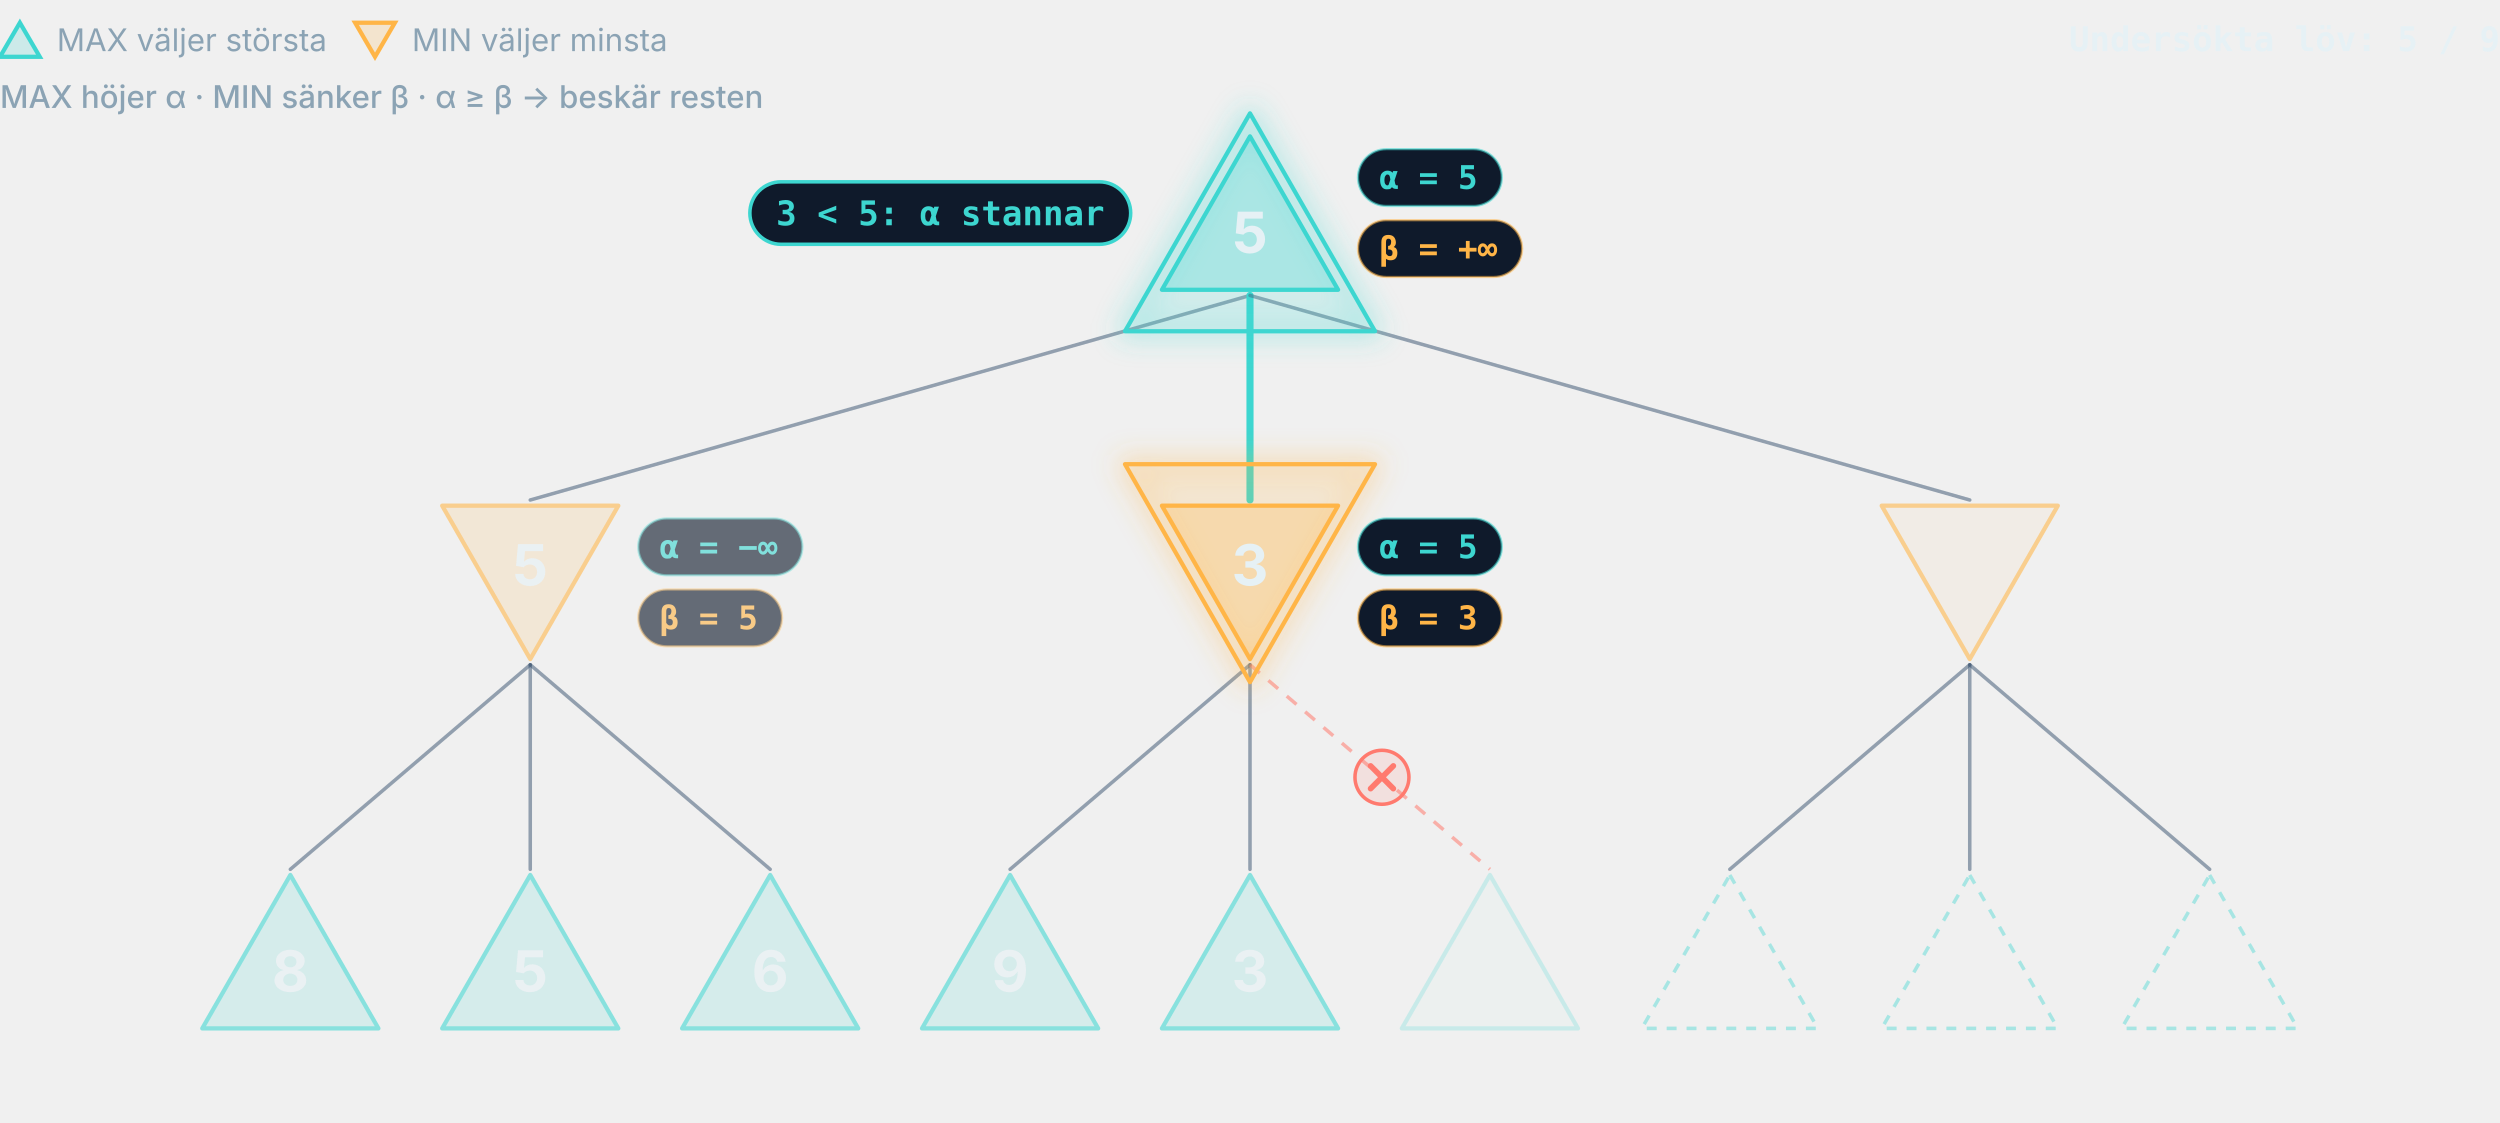
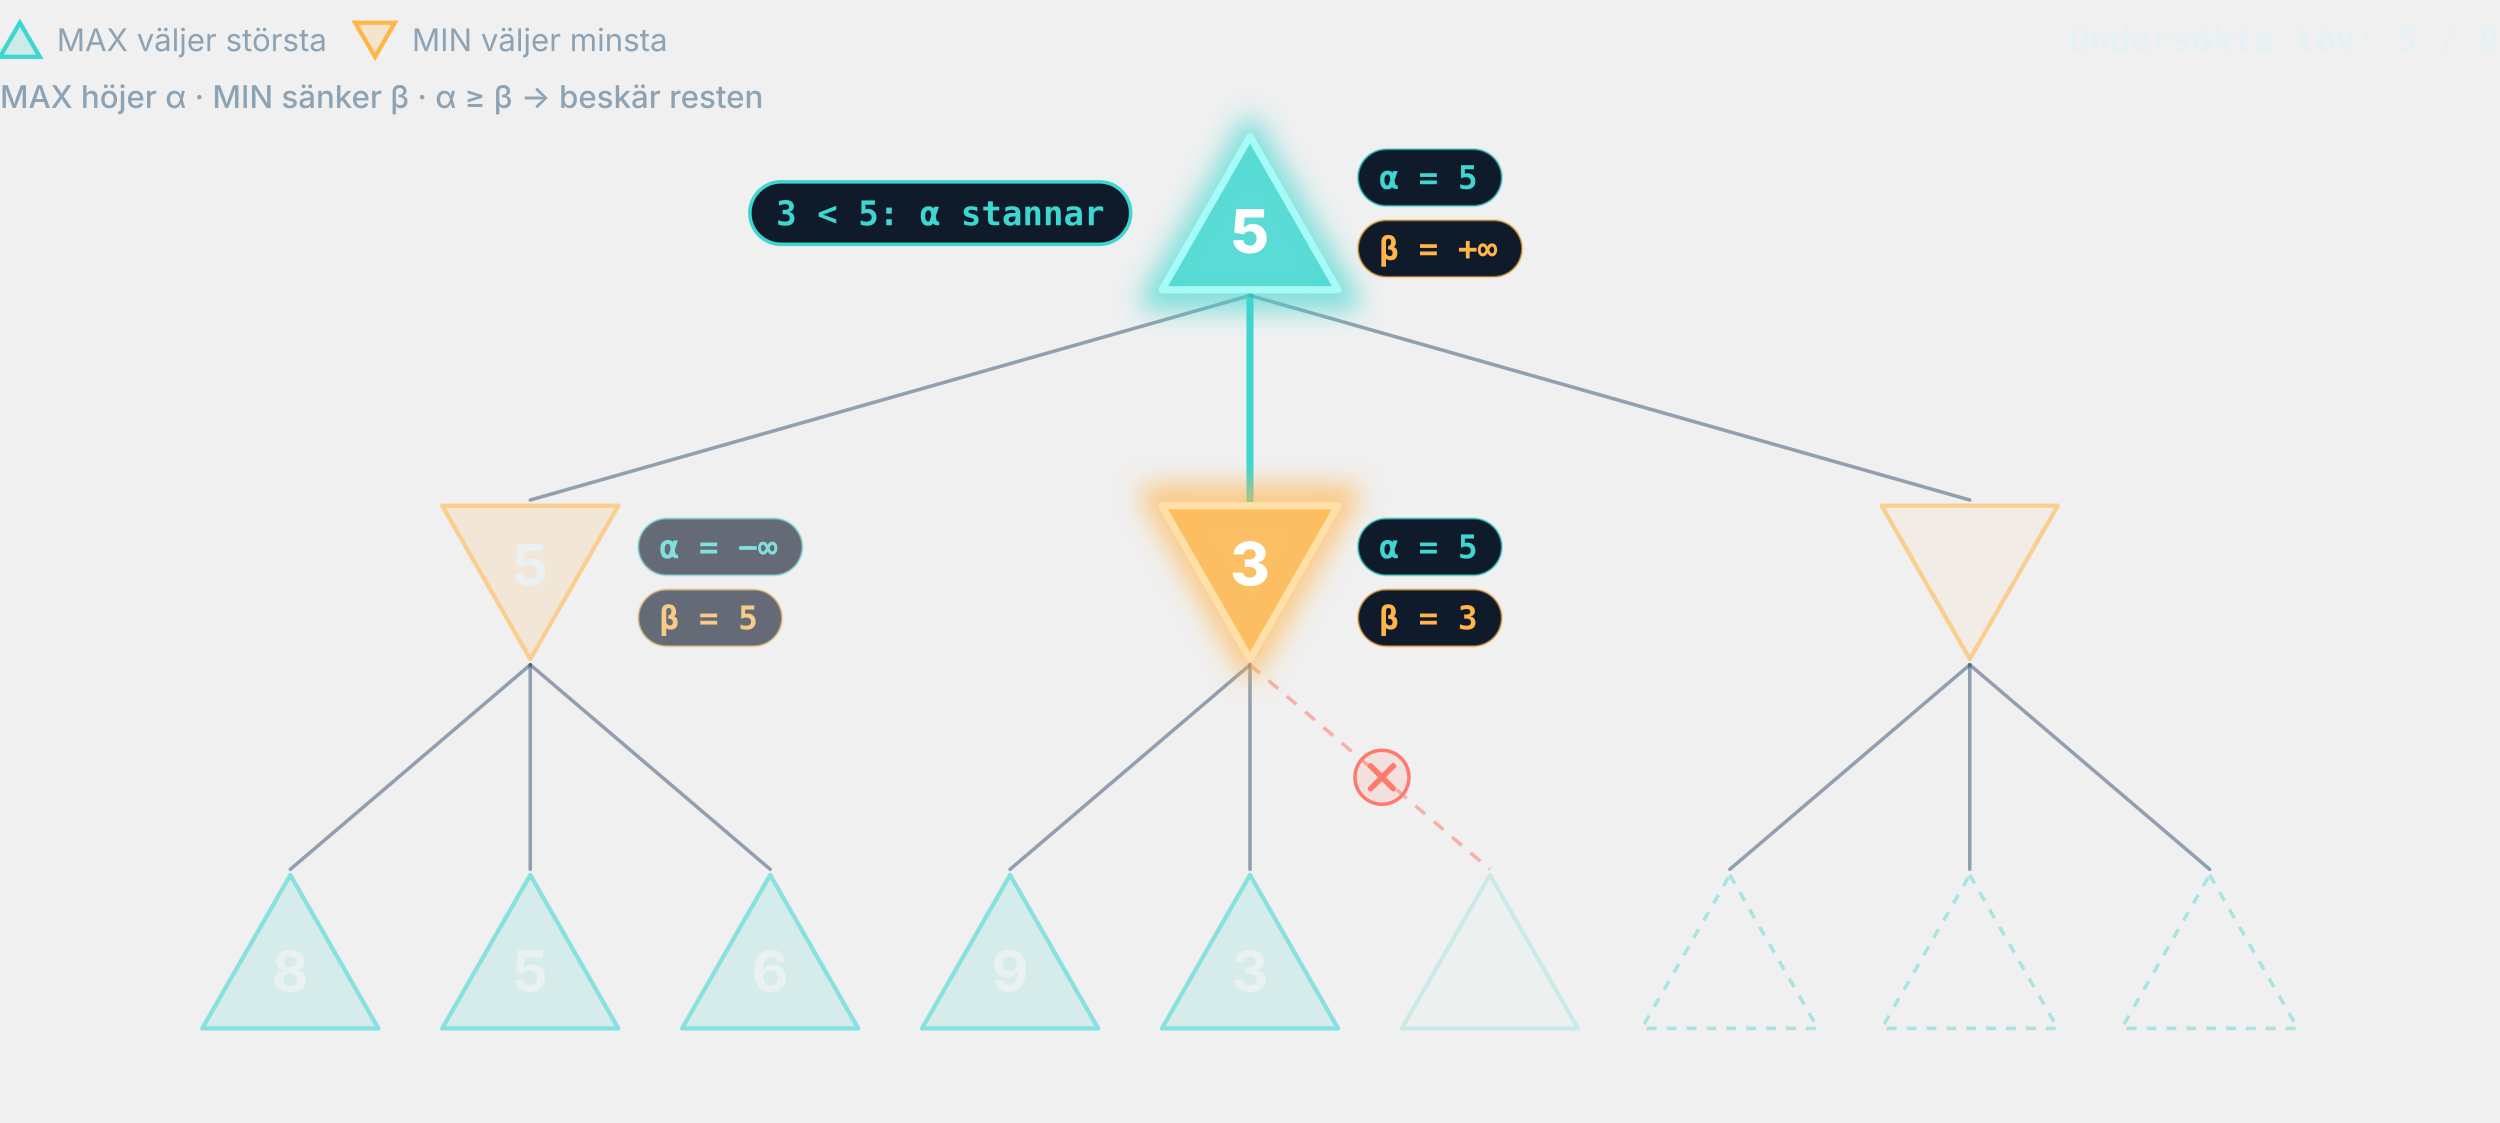
<svg xmlns="http://www.w3.org/2000/svg" viewBox="0 0 1760 790" width="1760" height="790" role="img">
  <defs>
    <filter id="glow" x="-40%" y="-40%" width="180%" height="180%">
      <feGaussianBlur stdDeviation="9" />
    </filter>
    <filter id="soft" x="-20%" y="-20%" width="140%" height="140%">
      <feGaussianBlur stdDeviation="4" />
    </filter>
  </defs>
  <g transform="translate(0,30)">
    <polygon points="14,-14 28,10 0,10" fill="#3DD6D0" fill-opacity=".2" stroke="#3DD6D0" stroke-width="3" />
    <text x="40.0" y="6.0" font-family="'IBM Plex Sans','Segoe UI',Inter,Helvetica,Arial,sans-serif" font-size="22" font-weight="400" fill="#8BA3B4" text-anchor="start">MAX väljer största</text>
    <polygon points="250,-14 278,-14 264,10" fill="#FFB547" fill-opacity=".2" stroke="#FFB547" stroke-width="3" />
    <text x="290.0" y="6.0" font-family="'IBM Plex Sans','Segoe UI',Inter,Helvetica,Arial,sans-serif" font-size="22" font-weight="400" fill="#8BA3B4" text-anchor="start">MIN väljer minsta</text>
  </g>
  <text x="1760.0" y="36.0" font-family="'IBM Plex Mono','SFMono-Regular',Menlo,Consolas,monospace" font-size="24" font-weight="600" fill="#E6F1F5" text-anchor="end">Undersökta löv: 5 / 9</text>
  <path data-edge="r0:r00" d="M373.3,468.0L204.4,612.0" stroke="#3B5572" stroke-width="2.5" stroke-linecap="round" fill="none" opacity="0.52" />
  <path data-edge="r0:r01" d="M373.3,468.0L373.3,612.0" stroke="#3B5572" stroke-width="2.5" stroke-linecap="round" fill="none" opacity="0.52" />
  <path data-edge="r0:r02" d="M373.3,468.0L542.2,612.0" stroke="#3B5572" stroke-width="2.5" stroke-linecap="round" fill="none" opacity="0.52" />
  <path data-edge="r:r0" d="M880.0,208.0L373.3,352.0" stroke="#3B5572" stroke-width="2.5" stroke-linecap="round" fill="none" opacity="0.52" />
  <path data-edge="r1:r10" d="M880.0,468.0L711.1,612.0" stroke="#3B5572" stroke-width="2.5" stroke-linecap="round" fill="none" opacity="0.52" />
  <path data-edge="r1:r11" d="M880.0,468.0L880.0,612.0" stroke="#3B5572" stroke-width="2.5" stroke-linecap="round" fill="none" opacity="0.52" />
  <path data-edge="r1:r12" d="M880.0,468.0L1048.9,612.0" stroke="#FF7A6E" stroke-width="2.5" stroke-dasharray="9 8" opacity="0.55" />
  <g data-cut="r12">
    <circle cx="972.9" cy="547.2" r="19" fill="#FF7A6E" fill-opacity=".14" stroke="#FF7A6E" stroke-width="2.5" />
    <path d="M964.9,539.2L980.9,555.2M980.9,539.2L964.9,555.2" stroke="#FF7A6E" stroke-width="4" stroke-linecap="round" />
  </g>
  <path data-edge="r:r1" d="M880.0,208.0L880.0,352.0" stroke="#3DD6D0" stroke-width="5" stroke-linecap="round" fill="none" opacity="1" />
  <path data-edge="r2:r20" d="M1386.7,468.0L1217.8,612.0" stroke="#3B5572" stroke-width="2.5" stroke-linecap="round" fill="none" opacity="0.52" />
  <path data-edge="r2:r21" d="M1386.7,468.0L1386.7,612.0" stroke="#3B5572" stroke-width="2.5" stroke-linecap="round" fill="none" opacity="0.52" />
  <path data-edge="r2:r22" d="M1386.7,468.0L1555.6,612.0" stroke="#3B5572" stroke-width="2.5" stroke-linecap="round" fill="none" opacity="0.52" />
  <path data-edge="r:r2" d="M880.0,208.0L1386.7,352.0" stroke="#3B5572" stroke-width="2.5" stroke-linecap="round" fill="none" opacity="0.52" />
-   <polygon points="880.0,79.8 968.0,233.2 792.0,233.2" fill="#3DD6D0" fill-opacity=".14" stroke="#3DD6D0" stroke-width="12" stroke-opacity=".28" stroke-linejoin="round" filter="url(#glow)" />
-   <polygon data-focus-node="r" points="880.0,79.8 968.0,233.2 792.0,233.2" fill="#3DD6D0" fill-opacity=".05" stroke="#3DD6D0" stroke-width="3" stroke-linejoin="round" />
-   <polygon points="792.0,326.8 968.0,326.8 880.0,480.2" fill="#FFB547" fill-opacity=".14" stroke="#FFB547" stroke-width="12" stroke-opacity=".28" stroke-linejoin="round" filter="url(#glow)" />
-   <polygon data-focus-node="r1" points="792.0,326.8 968.0,326.8 880.0,480.2" fill="#FFB547" fill-opacity=".05" stroke="#FFB547" stroke-width="3" stroke-linejoin="round" />
+   <polygon data-focus-node="r" points="880.0,87.4 951.9,212.6 808.1,212.6" fill="#3DD6D0" fill-opacity=".55" stroke="#3DD6D0" stroke-width="14" stroke-opacity=".5" stroke-linejoin="round" filter="url(#glow)" />
+   <polygon data-focus-node="r1" points="808.1,347.4 951.9,347.4 880.0,472.6" fill="#FFB547" fill-opacity=".55" stroke="#FFB547" stroke-width="14" stroke-opacity=".5" stroke-linejoin="round" filter="url(#glow)" />
  <g data-node="r00" opacity="0.58">
    <polygon points="204.4,616.0 266.4,724.0 142.4,724.0" fill="#3DD6D0" fill-opacity="0.26" stroke="#3DD6D0" stroke-width="3" stroke-linejoin="round" />
    <text x="204.4" y="698.1" font-family="'IBM Plex Sans','Segoe UI',Inter,Helvetica,Arial,sans-serif" font-size="40.0" font-weight="700" fill="#E6F1F5" text-anchor="middle">8</text>
  </g>
  <g data-node="r01" opacity="0.58">
    <polygon points="373.3,616.0 435.3,724.0 311.3,724.0" fill="#3DD6D0" fill-opacity="0.26" stroke="#3DD6D0" stroke-width="3" stroke-linejoin="round" />
    <text x="373.3" y="698.1" font-family="'IBM Plex Sans','Segoe UI',Inter,Helvetica,Arial,sans-serif" font-size="40.0" font-weight="700" fill="#E6F1F5" text-anchor="middle">5</text>
  </g>
  <g data-node="r02" opacity="0.58">
    <polygon points="542.2,616.0 604.2,724.0 480.2,724.0" fill="#3DD6D0" fill-opacity="0.26" stroke="#3DD6D0" stroke-width="3" stroke-linejoin="round" />
    <text x="542.2" y="698.1" font-family="'IBM Plex Sans','Segoe UI',Inter,Helvetica,Arial,sans-serif" font-size="40.0" font-weight="700" fill="#E6F1F5" text-anchor="middle">6</text>
  </g>
  <g data-node="r0" opacity="0.58">
    <polygon points="311.3,356.0 435.3,356.0 373.3,464.0" fill="#FFB547" fill-opacity="0.26" stroke="#FFB547" stroke-width="3" stroke-linejoin="round" />
    <text x="373.3" y="412.2" font-family="'IBM Plex Sans','Segoe UI',Inter,Helvetica,Arial,sans-serif" font-size="40.0" font-weight="700" fill="#E6F1F5" text-anchor="middle">5</text>
  </g>
  <g data-node="r10" opacity="0.58">
    <polygon points="711.1,616.0 773.1,724.0 649.1,724.0" fill="#3DD6D0" fill-opacity="0.26" stroke="#3DD6D0" stroke-width="3" stroke-linejoin="round" />
    <text x="711.1" y="698.1" font-family="'IBM Plex Sans','Segoe UI',Inter,Helvetica,Arial,sans-serif" font-size="40.0" font-weight="700" fill="#E6F1F5" text-anchor="middle">9</text>
  </g>
  <g data-node="r11" opacity="0.58">
    <polygon points="880.0,616.0 942.0,724.0 818.0,724.0" fill="#3DD6D0" fill-opacity="0.26" stroke="#3DD6D0" stroke-width="3" stroke-linejoin="round" />
    <text x="880.0" y="698.1" font-family="'IBM Plex Sans','Segoe UI',Inter,Helvetica,Arial,sans-serif" font-size="40.0" font-weight="700" fill="#E6F1F5" text-anchor="middle">3</text>
  </g>
  <g data-node="r12" opacity="0.22">
    <polygon points="1048.9,616.0 1110.9,724.0 986.9,724.0" fill="#3DD6D0" fill-opacity="0.1" stroke="#3DD6D0" stroke-width="3" stroke-linejoin="round" />
  </g>
  <g data-node="r1" opacity="1">
-     <polygon points="818.0,356.0 942.0,356.0 880.0,464.0" fill="#FFB547" fill-opacity="0.26" stroke="#FFB547" stroke-width="3" stroke-linejoin="round" />
-     <text x="880.0" y="412.2" font-family="'IBM Plex Sans','Segoe UI',Inter,Helvetica,Arial,sans-serif" font-size="40.0" font-weight="700" fill="#E6F1F5" text-anchor="middle">3</text>
+     <polygon points="818.0,356.0 942.0,356.0 880.0,464.0" fill="#FFB547" fill-opacity=".62" stroke="#FFE0A8" stroke-width="5" stroke-linejoin="round" />
+     <text x="880.0" y="412.2" font-family="'IBM Plex Sans','Segoe UI',Inter,Helvetica,Arial,sans-serif" font-size="42.4" font-weight="800" fill="#FFFFFF" text-anchor="middle">3</text>
  </g>
  <g data-node="r20" opacity="0.58">
    <polygon points="1217.8,616.0 1279.8,724.0 1155.8,724.0" fill="none" stroke="#3DD6D0" stroke-width="2.5" stroke-dasharray="7 7" stroke-linejoin="round" opacity=".7" />
  </g>
  <g data-node="r21" opacity="0.58">
    <polygon points="1386.7,616.0 1448.7,724.0 1324.7,724.0" fill="none" stroke="#3DD6D0" stroke-width="2.5" stroke-dasharray="7 7" stroke-linejoin="round" opacity=".7" />
  </g>
  <g data-node="r22" opacity="0.58">
    <polygon points="1555.6,616.0 1617.6,724.0 1493.6,724.0" fill="none" stroke="#3DD6D0" stroke-width="2.5" stroke-dasharray="7 7" stroke-linejoin="round" opacity=".7" />
  </g>
  <g data-node="r2" opacity="0.58">
    <polygon points="1324.7,356.0 1448.7,356.0 1386.7,464.0" fill="#FFB547" fill-opacity="0.1" stroke="#FFB547" stroke-width="3" stroke-linejoin="round" />
  </g>
  <g data-node="r" opacity="1">
-     <polygon points="880.0,96.0 942.0,204.0 818.0,204.0" fill="#3DD6D0" fill-opacity="0.26" stroke="#3DD6D0" stroke-width="3" stroke-linejoin="round" />
-     <text x="880.0" y="178.1" font-family="'IBM Plex Sans','Segoe UI',Inter,Helvetica,Arial,sans-serif" font-size="40.0" font-weight="700" fill="#E6F1F5" text-anchor="middle">5</text>
+     <polygon points="880.0,96.0 942.0,204.0 818.0,204.0" fill="#3DD6D0" fill-opacity=".62" stroke="#A6FBF6" stroke-width="5" stroke-linejoin="round" />
+     <text x="880.0" y="178.1" font-family="'IBM Plex Sans','Segoe UI',Inter,Helvetica,Arial,sans-serif" font-size="42.4" font-weight="800" fill="#FFFFFF" text-anchor="middle">5</text>
  </g>
  <g data-bounds="r" opacity="1">
    <rect x="956.0" y="105.0" width="101.3" height="40" rx="20" fill="#0F1A2B" fill-opacity="1" stroke="#3DD6D0" stroke-opacity="0.55" stroke-width="1.6" />
    <text x="971.0" y="133.0" font-family="'IBM Plex Mono','SFMono-Regular',Menlo,Consolas,monospace" font-size="23" font-weight="600" fill="#3DD6D0" text-anchor="start">α = 5</text>
    <rect x="956.0" y="155.0" width="115.6" height="40" rx="20" fill="#0F1A2B" fill-opacity="1" stroke="#FFB547" stroke-opacity="0.55" stroke-width="1.6" />
    <text x="971.0" y="183.0" font-family="'IBM Plex Mono','SFMono-Regular',Menlo,Consolas,monospace" font-size="23" font-weight="600" fill="#FFB547" text-anchor="start">β = +∞</text>
  </g>
  <g data-bounds="r0" opacity="0.62">
    <rect x="449.3" y="365.0" width="115.6" height="40" rx="20" fill="#0F1A2B" fill-opacity="1" stroke="#3DD6D0" stroke-opacity="0.55" stroke-width="1.6" />
    <text x="464.3" y="393.0" font-family="'IBM Plex Mono','SFMono-Regular',Menlo,Consolas,monospace" font-size="23" font-weight="600" fill="#3DD6D0" text-anchor="start">α = −∞</text>
    <rect x="449.3" y="415.0" width="101.3" height="40" rx="20" fill="#0F1A2B" fill-opacity="1" stroke="#FFB547" stroke-opacity="0.55" stroke-width="1.6" />
    <text x="464.3" y="443.0" font-family="'IBM Plex Mono','SFMono-Regular',Menlo,Consolas,monospace" font-size="23" font-weight="600" fill="#FFB547" text-anchor="start">β = 5</text>
  </g>
  <g data-bounds="r1" opacity="1">
    <rect x="956.0" y="365.0" width="101.3" height="40" rx="20" fill="#0F1A2B" fill-opacity="1" stroke="#3DD6D0" stroke-opacity="0.55" stroke-width="1.6" />
    <text x="971.0" y="393.0" font-family="'IBM Plex Mono','SFMono-Regular',Menlo,Consolas,monospace" font-size="23" font-weight="600" fill="#3DD6D0" text-anchor="start">α = 5</text>
    <rect x="956.0" y="415.0" width="101.3" height="40" rx="20" fill="#0F1A2B" fill-opacity="1" stroke="#FFB547" stroke-opacity="0.55" stroke-width="1.6" />
    <text x="971.0" y="443.0" font-family="'IBM Plex Mono','SFMono-Regular',Menlo,Consolas,monospace" font-size="23" font-weight="600" fill="#FFB547" text-anchor="start">β = 3</text>
  </g>
  <text x="0.0" y="76.0" font-family="'IBM Plex Sans','Segoe UI',Inter,Helvetica,Arial,sans-serif" font-size="22" font-weight="500" fill="#8BA3B4" text-anchor="start">MAX höjer α  ·  MIN sänker β  ·  α ≥ β → beskär resten</text>
  <rect x="527.9" y="128.0" width="268.1" height="44.0" rx="22.0" fill="#0F1A2B" stroke="#3DD6D0" stroke-width="2.5" />
  <text x="662.0" y="158.6" font-family="'IBM Plex Mono','SFMono-Regular',Menlo,Consolas,monospace" font-size="24" font-weight="600" fill="#3DD6D0" text-anchor="middle">3 &lt; 5: α stannar</text>
</svg>
